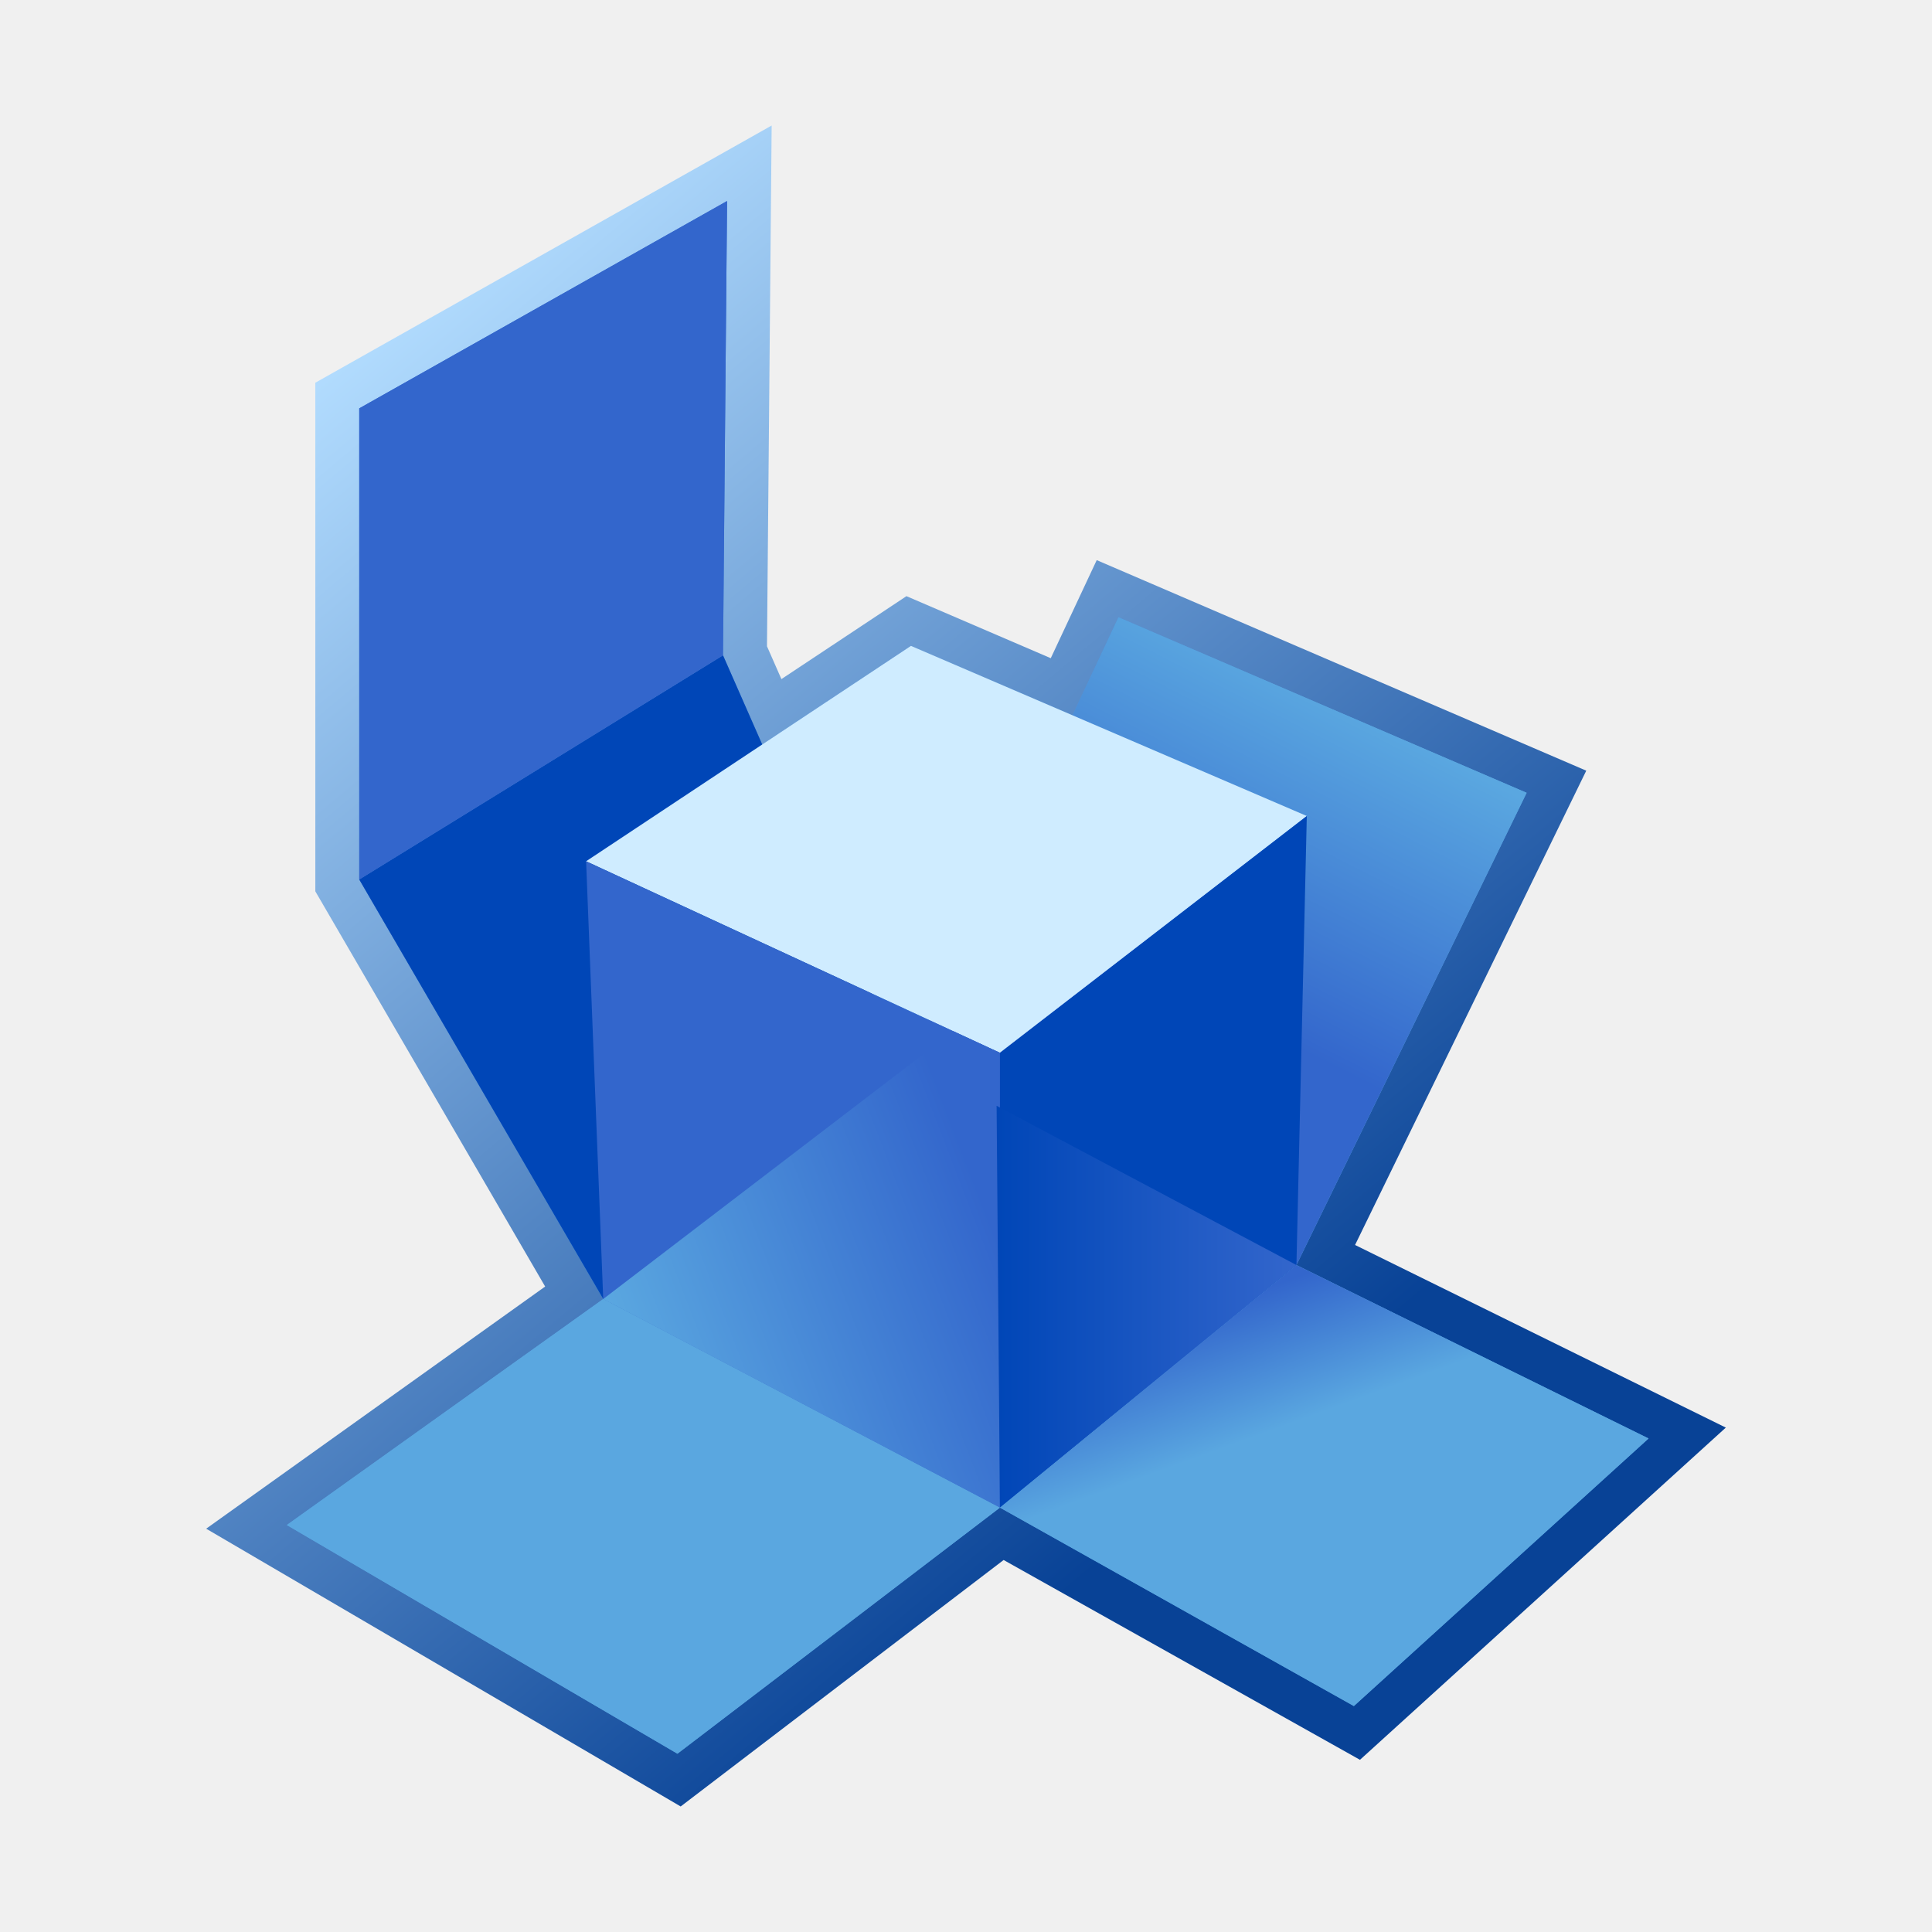
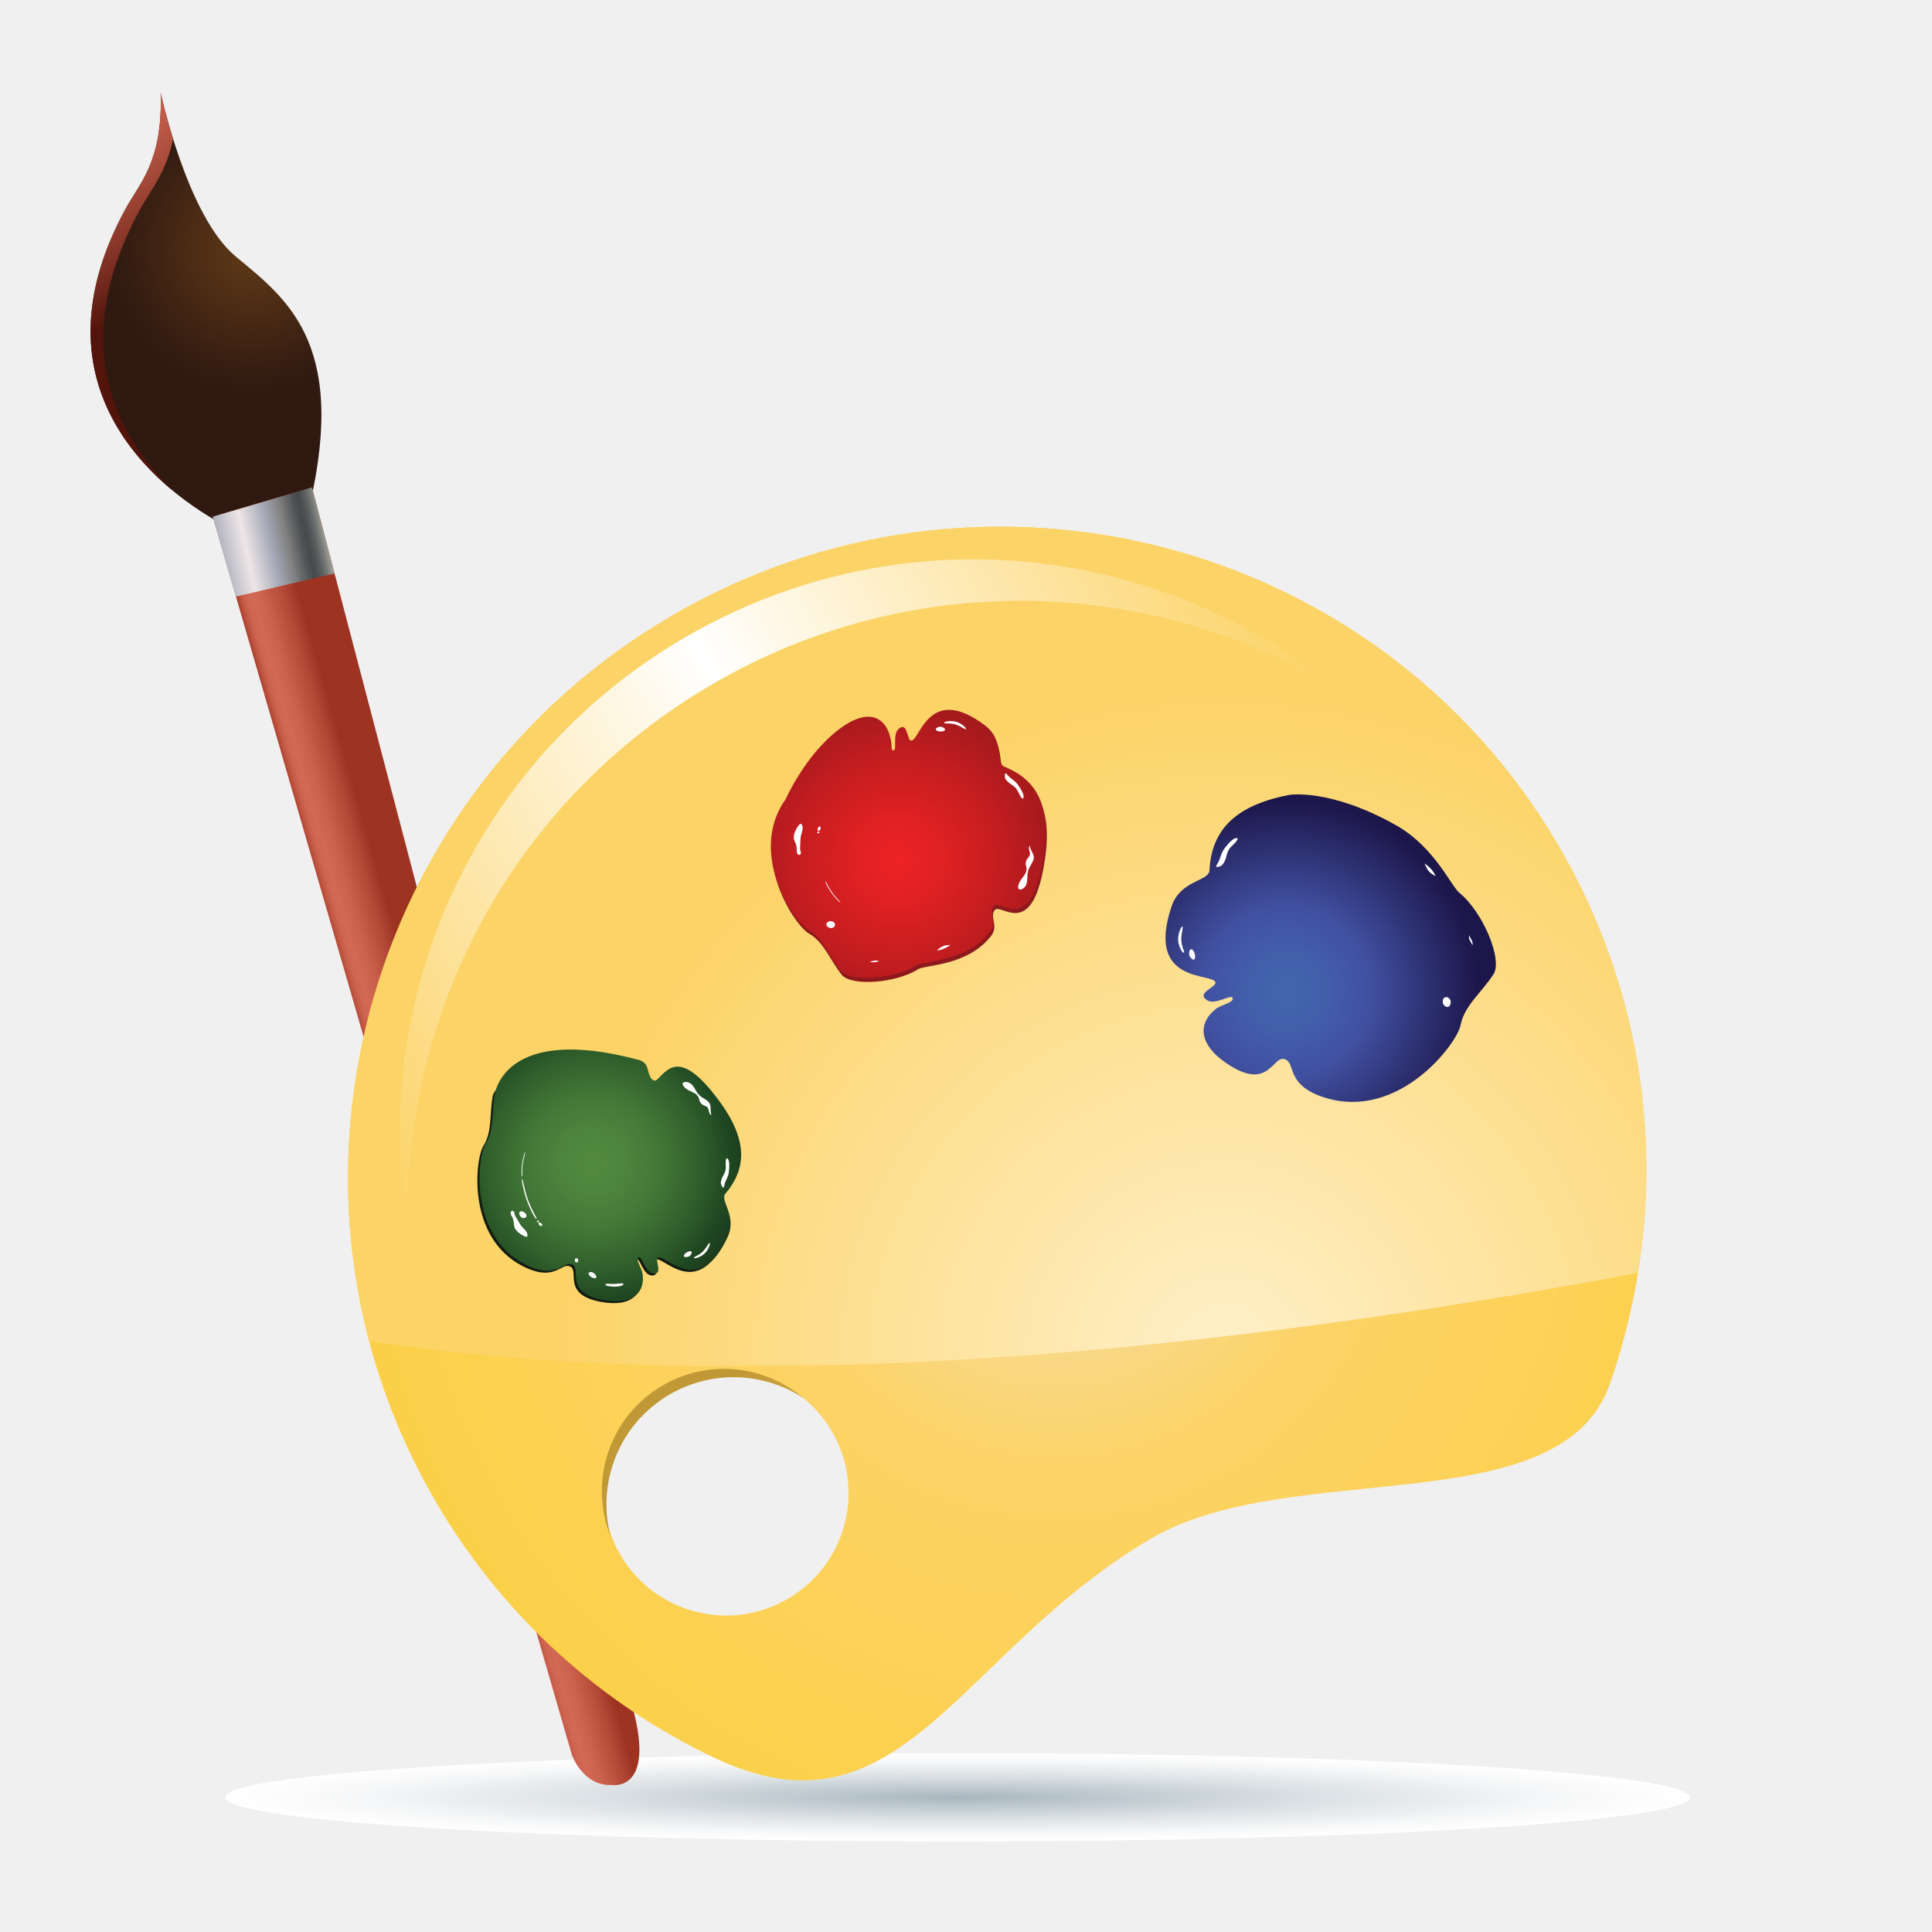
- <svg xmlns="http://www.w3.org/2000/svg" baseProfile="tiny" width="100%" height="100%" viewBox="0 0 88 87.999">
+ <svg xmlns="http://www.w3.org/2000/svg" version="1.1" id="图层_1" x="0px" y="0px" width="64px" height="64px" viewBox="0 0 64 64" style="enable-background:new 0 0 64 64;" xml:space="preserve">
+   <ellipse style="fill:#FFFFFF;" cx="15.903" cy="48.581" rx="0.119" ry="0.551" />
  <g>
+     <radialGradient id="SVGID_1_" cx="-1563.079" cy="-6431.788" r="77.692" gradientTransform="matrix(-0.3125 0 0 -0.0188 -456.75 -61.3794)" gradientUnits="userSpaceOnUse">
+       <stop offset="0" style="stop-color:#A7B6BE" />
+       <stop offset="0.125" style="stop-color:#B6C2C9" />
+       <stop offset="0.509" style="stop-color:#DDE3E6" />
+       <stop offset="0.814" style="stop-color:#F6F7F8" />
+       <stop offset="1" style="stop-color:#FFFFFF" />
+     </radialGradient>
+     <ellipse style="fill:url(#SVGID_1_);" cx="31.712" cy="59.538" rx="24.257" ry="1.462" />
    <g>
+       <radialGradient id="SVGID_2_" cx="895.316" cy="1384.153" r="4.69" gradientTransform="matrix(0.6626 -0.7489 0.7489 0.6626 -1621.466 -238.3953)" gradientUnits="userSpaceOnUse">
+         <stop offset="0.005" style="stop-color:#603A17" />
+         <stop offset="1" style="stop-color:#301911" />
+       </radialGradient>
+       <path style="fill:url(#SVGID_2_);" d="M7.77,17.567c0,0-7.588-3.316-3.622-10.627C4.629,6.053,5.39,5.376,5.324,3.078    c0,0,0.871,4.082,2.486,5.42c1.747,1.448,3.822,2.961,2.319,8.775L7.77,17.567z" />
+       <linearGradient id="SVGID_3_" gradientUnits="userSpaceOnUse" x1="894.356" y1="1374.539" x2="892.25" y2="1382.714" gradientTransform="matrix(0.6626 -0.7489 0.7489 0.6626 -1621.466 -238.3953)">
+         <stop offset="0" style="stop-color:#53140B" />
+         <stop offset="0.013" style="stop-color:#5D1B11" />
+         <stop offset="0.071" style="stop-color:#873629" />
+         <stop offset="0.128" style="stop-color:#A84C3C" />
+         <stop offset="0.182" style="stop-color:#C05B49" />
+         <stop offset="0.232" style="stop-color:#CE6551" />
+         <stop offset="0.275" style="stop-color:#D36854" />
+         <stop offset="0.377" style="stop-color:#CA624F" />
+         <stop offset="0.547" style="stop-color:#B15140" />
+         <stop offset="0.763" style="stop-color:#883729" />
+         <stop offset="1" style="stop-color:#53140B" />
+       </linearGradient>
+       <path style="fill:url(#SVGID_3_);" d="M4.628,6.956c0.36-0.664,0.869-1.218,1.106-2.353C5.464,3.733,5.324,3.078,5.324,3.078    C5.39,5.376,4.629,6.053,4.148,6.94c-2.56,4.717-0.308,7.771,1.611,9.344C3.911,14.52,2.186,11.459,4.628,6.956z" />
      <g>
-         <g>
-           <rect fill="none" width="88" height="87.999" />
-         </g>
+         <linearGradient id="SVGID_4_" gradientUnits="userSpaceOnUse" x1="875.916" y1="1407.598" x2="877.664" y2="1408.716" gradientTransform="matrix(0.6626 -0.7489 0.7489 0.6626 -1621.466 -238.3953)">
+           <stop offset="0" style="stop-color:#9E3322" />
+           <stop offset="0.008" style="stop-color:#A23726" />
+           <stop offset="0.059" style="stop-color:#B84D3A" />
+           <stop offset="0.116" style="stop-color:#C75C49" />
+           <stop offset="0.181" style="stop-color:#D06551" />
+           <stop offset="0.275" style="stop-color:#D36854" />
+           <stop offset="0.473" style="stop-color:#CA5F4B" />
+           <stop offset="0.799" style="stop-color:#B14634" />
+           <stop offset="1" style="stop-color:#9E3322" />
+         </linearGradient>
+         <path style="fill:url(#SVGID_4_);" d="M16.923,51.157l2.02,6.967c0,0,0.363,1.068,1.351,1.006c0,0,1.599,0.25,0.503-3.1     l-1.734-6.611l-2.558-9.754l-6.17-23.518L7.05,17.116l6.82,23.517L16.923,51.157z" />
      </g>
+       <linearGradient id="SVGID_5_" gradientUnits="userSpaceOnUse" x1="890.118" y1="1392.299" x2="886.971" y2="1389.991" gradientTransform="matrix(0.6626 -0.7489 0.7489 0.6626 -1621.466 -238.3953)">
+         <stop offset="0" style="stop-color:#E2E2CF" />
+         <stop offset="0.022" style="stop-color:#CBCCBC" />
+         <stop offset="0.073" style="stop-color:#9C9E95" />
+         <stop offset="0.121" style="stop-color:#777976" />
+         <stop offset="0.166" style="stop-color:#5C5F5F" />
+         <stop offset="0.206" style="stop-color:#4C5052" />
+         <stop offset="0.236" style="stop-color:#464A4D" />
+         <stop offset="0.281" style="stop-color:#525557" />
+         <stop offset="0.361" style="stop-color:#717273" />
+         <stop offset="0.394" style="stop-color:#808080" />
+         <stop offset="0.549" style="stop-color:#A8ACBA" />
+         <stop offset="0.751" style="stop-color:#EEE6E7" />
+         <stop offset="1" style="stop-color:#A8ACBA" />
+       </linearGradient>
+       <polygon style="fill:url(#SVGID_5_);" points="7.815,19.761 11.082,18.998 10.334,16.147 7.05,17.116   " />
+     </g>
+     <radialGradient id="SVGID_6_" cx="35.057" cy="39.131" r="29.554" gradientUnits="userSpaceOnUse">
+       <stop offset="0" style="stop-color:#F5DFB2" />
+       <stop offset="0.324" style="stop-color:#FCD367" />
+       <stop offset="1" style="stop-color:#FBCF3A" />
+     </radialGradient>
+     <path style="fill:url(#SVGID_6_);" d="M51.625,28.012c-5.967-10.201-19.126-13.604-29.394-7.599   c-10.267,6.003-13.756,19.141-7.79,29.342c2.236,3.824,5.482,6.691,9.207,8.467c6.216,2.964,8.083-3.51,14.5-7.264   c4.619-2.7,13.549-0.447,15.182-5.116C55.328,40.129,54.906,33.625,51.625,28.012z M26.1,52.962   c-1.935,1.131-4.418,0.48-5.548-1.453c-1.131-1.934-0.479-4.418,1.455-5.548c1.933-1.13,4.417-0.481,5.548,1.452   S28.033,51.831,26.1,52.962z" />
+     <radialGradient id="SVGID_7_" cx="-3073.638" cy="888.051" r="30.738" gradientTransform="matrix(-0.8632 0.5048 0.5048 0.8632 -3060.906 830.0797)" gradientUnits="userSpaceOnUse">
+       <stop offset="0" style="stop-color:#FFF0C9" />
+       <stop offset="0.72" style="stop-color:#FCD367" />
+     </radialGradient>
+     <path style="fill:url(#SVGID_7_);" d="M27.622,45.222c9.697-0.255,19.335-1.675,26.638-3.056c0.766-4.722-0.041-9.716-2.635-14.154   c-5.967-10.201-19.126-13.604-29.394-7.599C13.684,25.41,9.837,35.351,12.227,44.427c3.556,0.529,7.289,0.781,11.067,0.828   L27.622,45.222z" />
+     <linearGradient id="SVGID_8_" gradientUnits="userSpaceOnUse" x1="-3088.033" y1="864.483" x2="-3052.52" y2="864.483" gradientTransform="matrix(-0.8632 0.5048 0.5048 0.8632 -3060.906 830.0797)">
+       <stop offset="0" style="stop-color:#FCD367" />
+       <stop offset="0.494" style="stop-color:#FFFFFF" />
+       <stop offset="1" style="stop-color:#FCD367" />
+     </linearGradient>
+     <path style="fill:url(#SVGID_8_);" d="M23.561,22.687c-6.609,3.865-10.228,10.878-10.048,17.992   c-1.298-7.531,2.117-15.434,9.142-19.542c7.023-4.107,15.585-3.209,21.513,1.615C38.057,19.108,30.17,18.822,23.561,22.687z" />
+     <radialGradient id="SVGID_9_" cx="26.561" cy="51.464" r="6.398" gradientUnits="userSpaceOnUse">
+       <stop offset="0" style="stop-color:#FCD367" />
+       <stop offset="1" style="stop-color:#C19836" />
+     </radialGradient>
+     <path style="fill:url(#SVGID_9_);" d="M22.175,46.198c1.435-0.838,3.162-0.733,4.458,0.129c-1.276-1.098-3.155-1.325-4.689-0.428   c-1.755,1.025-2.449,3.163-1.719,4.995C19.76,49.114,20.508,47.173,22.175,46.198z" />
+     <g>
+       <path style="fill:#121C11;" d="M21.558,42.247c0.359,0.068,0.053-0.438,0.167-0.516c0.229-0.156,1.354,1.379,2.311-0.687    c0.323-0.698-0.271-1.206-0.078-1.434c0.646-0.762,0.803-1.679-0.164-3.019c-1.646-2.279-1.917-0.551-2.228-0.745    c-0.237-0.147-0.099-0.499-0.469-0.666c-1.114-0.499-2.266,0.173-2.556,0.151c-0.822-0.063-2.131,0.508-2.218,0.981    c-0.111,0.597-0.014,1.187-0.306,1.641c-0.28,0.435-0.568,3.05,1.311,3.996c1.069,0.538,1.253-0.144,1.564,0.008    c0.311,0.152-0.286,0.928,1.008,1.168c1.07,0.199,1.404-0.316,1.313-0.878c-0.03-0.188-0.26-0.496-0.115-0.533    C21.198,41.689,21.298,42.198,21.558,42.247z" />
      <g>
-         <linearGradient id="XMLID_7_" gradientUnits="userSpaceOnUse" x1="12.304" y1="18.38" x2="63.411" y2="79.287">
-           <stop offset="0" style="stop-color:#B3DDFF" />
-           <stop offset="0.815" style="stop-color:#084296" />
-           <stop offset="1" style="stop-color:#084296" />
-         </linearGradient>
-         <path fill="url(#XMLID_7_)" d="M32.135,7.415L14.363,17.432v23.167c0,0,8.926,15.351,10.468,18.001       c-2.386,1.704-15.44,11.03-15.44,11.03l21.613,12.652c0,0,12.907-9.85,14.71-11.226c1.979,1.109,16.231,9.101,16.231,9.101       l16.664-15.132c0,0-14.066-6.929-16.888-8.318c1.467-3.01,10.531-21.604,10.531-21.604l-22.298-9.59       c0,0-1.486,3.173-2.093,4.467c-2.046-0.88-6.573-2.826-6.573-2.826s-3.713,2.463-5.696,3.778       c-0.327-0.744-0.542-1.233-0.657-1.495c0.007-0.824,0.213-23.72,0.213-23.72L32.135,7.415z" />
-         <linearGradient id="XMLID_8_" gradientUnits="userSpaceOnUse" x1="40.828" y1="52.191" x2="16.2" y2="21.135">
-           <stop offset="0" style="stop-color:#5AA7E0" />
-           <stop offset="1" style="stop-color:#3366CC" />
-         </linearGradient>
-         <polygon fill="url(#XMLID_8_)" points="59.051,57.621 69.536,36.111 50.944,28.115 48.852,32.581 41.493,29.418 34.719,33.911        32.932,29.849 33.117,9.157 16.363,18.601 16.363,40.06 27.476,59.169 13.064,69.463 30.856,79.879 45.546,68.669        61.667,77.708 75.089,65.521 " />
-         <linearGradient id="XMLID_9_" gradientUnits="userSpaceOnUse" x1="60.585" y1="31.876" x2="53.858" y2="45.112">
-           <stop offset="0" style="stop-color:#5AA7E0" />
-           <stop offset="1" style="stop-color:#3366CC" />
-         </linearGradient>
-         <polygon fill="url(#XMLID_9_)" points="41.26,48.783 50.944,28.115 69.536,36.111 59.051,57.621 " />
-         <polygon fill="#0046B7" points="16.363,40.06 27.476,59.169 41.26,48.783 32.932,29.849 " />
-         <polygon fill="#3366CC" points="16.363,40.06 16.363,18.601 33.117,9.157 32.932,29.849 " />
-         <polygon fill="#CFECFF" points="26.696,39.23 41.493,29.418 59.523,37.168 45.546,47.954 " />
-         <path fill="#5AA7E0" d="M41.954,55.286" />
-         <polygon fill="#3366CC" points="26.696,39.23 27.476,59.169 45.546,68.669 45.546,47.954 " />
-         <polygon fill="#5AA7E0" points="13.064,69.463 27.476,59.169 45.546,68.669 30.856,79.879 " />
-         <linearGradient id="XMLID_10_" gradientUnits="userSpaceOnUse" x1="29.209" y1="63.684" x2="48.71" y2="56.198">
-           <stop offset="0" style="stop-color:#5AA7E0" />
-           <stop offset="0.006" style="stop-color:#5AA7E0" />
-           <stop offset="0.85" style="stop-color:#3366CC" />
-           <stop offset="1" style="stop-color:#3366CC" />
-         </linearGradient>
-         <polygon fill="url(#XMLID_10_)" points="43.423,46.971 27.476,59.169 45.546,68.669 45.546,47.954 " />
-         <polygon fill="#0046B7" points="45.546,47.954 45.546,68.669 59.051,57.621 59.523,37.168 " />
-         <linearGradient id="XMLID_11_" gradientUnits="userSpaceOnUse" x1="45.394" y1="59.519" x2="59.051" y2="59.519">
-           <stop offset="0" style="stop-color:#0046B7" />
-           <stop offset="1" style="stop-color:#3366CC" />
-         </linearGradient>
-         <polygon fill="url(#XMLID_11_)" points="45.394,50.368 45.546,68.669 59.051,57.621 " />
-         <linearGradient id="XMLID_12_" gradientUnits="userSpaceOnUse" x1="60.895" y1="68.681" x2="57.295" y2="58.792">
-           <stop offset="0" style="stop-color:#5AA7E0" />
-           <stop offset="0.41" style="stop-color:#5AA7E0" />
-           <stop offset="1" style="stop-color:#3366CC" />
-         </linearGradient>
-         <polygon fill="url(#XMLID_12_)" points="61.667,77.708 45.546,68.669 59.051,57.621 75.089,65.521 " />
+         <radialGradient id="SVGID_10_" cx="-259.101" cy="259.54" r="6.699" gradientTransform="matrix(0.183 -0.9831 -0.9831 -0.183 322.2166 -168.7041)" gradientUnits="userSpaceOnUse">
+           <stop offset="0" style="stop-color:#528A3F" />
+           <stop offset="0.154" style="stop-color:#4E853D" />
+           <stop offset="0.333" style="stop-color:#437737" />
+           <stop offset="0.524" style="stop-color:#31602C" />
+           <stop offset="0.674" style="stop-color:#1F4822" />
+           <stop offset="0.989" style="stop-color:#121C11" />
+         </radialGradient>
+         <path style="fill:url(#SVGID_10_);" d="M21.167,35.114c0.392,0.105,0.232,0.518,0.469,0.666c0.312,0.195,0.583-1.535,2.228,0.745     c0.967,1.339,0.81,2.257,0.164,3.019c-0.193,0.228,0.401,0.734,0.077,1.433c-0.956,2.065-2.08,0.53-2.31,0.688     c-0.114,0.079,0.193,0.583-0.167,0.517c-0.259-0.049-0.359-0.559-0.46-0.533c-0.145,0.037,0.085,0.347,0.116,0.534     c0.091,0.562-0.244,1.077-1.313,0.878c-1.294-0.241-0.697-1.016-1.008-1.168c-0.312-0.152-0.495,0.529-1.564-0.008     c-1.879-0.947-1.591-3.562-1.312-3.996c0.292-0.455,0.194-1.044,0.305-1.641C16.392,36.247,16.674,33.903,21.167,35.114z" />
+         <path style="fill:#FFFFFF;" d="M17.398,40.962c0.097,0.036,0.079-0.064,0.063-0.11c-0.036-0.099-0.136-0.167-0.2-0.251     c-0.072-0.098-0.1-0.181-0.191-0.313c-0.028-0.042-0.021-0.21-0.117-0.172c-0.056,0.021-0.037,0.122-0.005,0.168     c0.055,0.079,0.072,0.171,0.081,0.302C17.042,40.784,17.303,40.925,17.398,40.962z" />
+         <path style="fill:#FFFFFF;" d="M17.291,40.339c0.073,0.031,0.159-0.01,0.149-0.082c-0.009-0.063-0.115-0.139-0.172-0.133     C17.137,40.138,17.222,40.31,17.291,40.339z" />
+         <path style="fill:#FFFFFF;" d="M20.058,42.556c0.011-0.057,0.13-0.016,0.273-0.023c0.158-0.01,0.331-0.037,0.324-0.004     C20.63,42.669,20.044,42.626,20.058,42.556z" />
+         <path style="fill:#FFFFFF;" d="M19.588,42.139c0.116,0.007,0.261,0.228,0.095,0.202C19.517,42.315,19.416,42.127,19.588,42.139z" />
+         <path style="fill:#FFFFFF;" d="M19.074,41.812c0.098,0.043,0.103-0.125,0.031-0.131C19.027,41.675,19.028,41.792,19.074,41.812z" />
+         <path style="fill:#FFFFFF;" d="M23.323,41.54c-0.116,0.102-0.346,0.184-0.334,0.117c0.004-0.025,0.162-0.07,0.288-0.193     c0.134-0.13,0.215-0.336,0.238-0.284C23.528,41.21,23.47,41.412,23.323,41.54z" />
+         <path style="fill:#FFFFFF;" d="M22.834,41.614c0.059-0.041,0.098-0.116,0.075-0.148c-0.039-0.059-0.252,0.039-0.256,0.139     C22.651,41.655,22.784,41.648,22.834,41.614z" />
+         <path style="fill:#FFFFFF;" d="M23.988,39.296c-0.023,0.121-0.105-0.05-0.107-0.082c-0.008-0.104,0.04-0.207,0.09-0.297     c0.045-0.08,0.081-0.174,0.073-0.268c-0.006-0.072-0.013-0.295,0.038-0.278c0.104,0.035,0.079,0.335,0.058,0.482     C24.119,38.999,24.024,39.101,23.988,39.296z" />
+         <path style="fill:#FFFFFF;" d="M23.57,36.94c-0.059-0.119,0.004-0.293-0.07-0.4c-0.09-0.133-0.257-0.154-0.388-0.32     c-0.081-0.103-0.115-0.228-0.22-0.315c-0.134-0.11-0.353-0.075-0.252,0.069c0.128,0.188,0.381,0.177,0.486,0.354     c0.049,0.084,0.03,0.166,0.123,0.248c0.07,0.063,0.145,0.048,0.201,0.129C23.489,36.76,23.474,36.923,23.57,36.94z" />
+         <path style="fill:#FFFFFF;" d="M17.498,39.766c0.148,0.396,0.284,0.563,0.277,0.601c-0.014,0.07-0.182-0.229-0.311-0.574     c-0.15-0.402-0.192-0.754-0.171-0.74C17.336,39.083,17.354,39.38,17.498,39.766z" />
+         <path style="fill:#FFFFFF;" d="M17.92,40.616c-0.055-0.011-0.14-0.133-0.036-0.113C17.988,40.522,17.976,40.626,17.92,40.616z" />
+         <path style="fill:#FFFFFF;" d="M17.782,40.462c0.01-0.056,0.11-0.016,0.069,0.014C17.811,40.503,17.782,40.462,17.782,40.462z" />
+         <path style="fill:#FFFFFF;" d="M17.315,38.589c-0.028,0.243-0.002,0.365-0.016,0.383c-0.025,0.033-0.034-0.166-0.009-0.379     c0.028-0.247,0.1-0.439,0.106-0.426C17.412,38.194,17.343,38.352,17.315,38.589z" />
+       </g>
+     </g>
+     <g>
+       <radialGradient id="SVGID_11_" cx="-96.131" cy="365.978" r="7.244" gradientTransform="matrix(0.5426 -0.84 0.84 0.5426 -212.6746 -246.4817)" gradientUnits="userSpaceOnUse">
+         <stop offset="0.022" style="stop-color:#4265AE" />
+         <stop offset="0.194" style="stop-color:#425EAA" />
+         <stop offset="0.388" style="stop-color:#4150A1" />
+         <stop offset="0.414" style="stop-color:#3F4D9C" />
+         <stop offset="0.882" style="stop-color:#1C164A" />
+       </radialGradient>
+       <path style="fill:url(#SVGID_11_);" d="M46.234,27.33c1.281,0.718,1.838,2.027,2.111,2.247c0.771,0.625,1.443,2.208,1.129,2.696    c-0.398,0.613-0.971,1.047-1.092,1.688c-0.115,0.611-2.025,3.137-4.453,2.412c-1.381-0.415-0.977-1.164-1.375-1.288    c-0.396-0.124-0.518,1.048-1.848,0.188c-1.102-0.711-0.969-1.439-0.424-1.854c0.182-0.14,0.641-0.222,0.543-0.373    c-0.066-0.104-0.576,0.259-0.842,0.085c-0.371-0.238,0.314-0.426,0.279-0.589c-0.07-0.327-2.324,0.085-1.453-2.514    c0.295-0.879,1.234-0.83,1.254-1.189c0.066-1.201,0.688-2.133,2.643-2.505C42.707,26.333,44.043,26.103,46.234,27.33z" />
+       <path style="fill:#FFFFFF;" d="M48.051,33.246c0.053-0.237-0.287-0.319-0.256-0.033C47.811,33.343,48.008,33.442,48.051,33.246z" />
+       <path style="fill:#FFFFFF;" d="M39.029,31.169c0.018,0.184,0.152,0.447,0.195,0.379c0.016-0.027-0.084-0.197-0.092-0.407    c-0.01-0.225,0.09-0.473,0.027-0.447C39.125,30.709,39.006,30.934,39.029,31.169z" />
+       <path style="fill:#FFFFFF;" d="M39.395,31.637c-0.016-0.085,0.012-0.182,0.059-0.191c0.082-0.019,0.188,0.243,0.109,0.335    C39.523,31.824,39.41,31.709,39.395,31.637z" />
+       <path style="fill:#FFFFFF;" d="M40.305,28.654c-0.08,0.125,0.133,0.043,0.162,0.017c0.092-0.084,0.137-0.214,0.166-0.333    c0.027-0.109,0.074-0.218,0.156-0.294c0.066-0.059,0.256-0.249,0.199-0.275c-0.119-0.054-0.348,0.228-0.451,0.374    C40.436,28.285,40.436,28.454,40.305,28.654z" />
+       <path style="fill:#FFFFFF;" d="M48.662,31.029c-0.008,0.105,0.07,0.171,0.115,0.286c0.029-0.139-0.072-0.223-0.107-0.335    C48.67,30.98,48.666,30.998,48.662,31.029z" />
+       <path style="fill:#FFFFFF;" d="M47.188,28.604c0.176,0.113,0.299,0.257,0.371,0.422c-0.107-0.06-0.17-0.095-0.25-0.192    C47.27,28.789,47.246,28.712,47.188,28.604z" />
+     </g>
+     <g>
+       <path style="fill:#8D191C;" d="M29.814,24.275c0.299-0.237,0.263,0.376,0.405,0.394c0.288,0.033,0.576-1.929,2.462-0.492    c0.636,0.486,0.337,1.241,0.626,1.357c0.966,0.387,1.557,1.155,1.318,2.86c-0.404,2.899-1.496,1.439-1.688,1.771    c-0.146,0.252,0.152,0.508-0.108,0.842c-0.782,1.003-2.171,0.944-2.426,1.105c-0.726,0.46-2.209,0.569-2.521,0.177    c-0.394-0.496-0.59-1.085-1.08-1.361c-0.469-0.264-2.009-2.531-0.739-4.318c0.722-1.016,1.223-0.477,1.436-0.769    c0.212-0.292-0.714-0.715,0.359-1.566c0.888-0.704,1.447-0.393,1.636,0.168c0.064,0.188,0.003,0.585,0.154,0.548    C29.755,24.965,29.599,24.446,29.814,24.275z" />
+       <g>
+         <radialGradient id="SVGID_12_" cx="-115.014" cy="296.516" r="6.985" gradientTransform="matrix(0.6214 0.7835 -0.7835 0.6214 333.528 -65.6576)" gradientUnits="userSpaceOnUse">
+           <stop offset="0.022" style="stop-color:#EC2224" />
+           <stop offset="0.192" style="stop-color:#E12123" />
+           <stop offset="0.493" style="stop-color:#C31D20" />
+           <stop offset="0.887" style="stop-color:#92181B" />
+           <stop offset="1" style="stop-color:#831619" />
+         </radialGradient>
+         <path style="fill:url(#SVGID_12_);" d="M27.82,24.138c0.909-0.677,1.448-0.394,1.637,0.167c0.063,0.188,0.003,0.585,0.154,0.549     c0.104-0.026-0.051-0.544,0.165-0.715c0.298-0.237,0.262,0.377,0.404,0.394c0.288,0.034,0.576-1.929,2.461-0.493     c0.639,0.486,0.337,1.242,0.628,1.357c0.965,0.387,1.557,1.155,1.318,2.86c-0.404,2.899-1.496,1.44-1.688,1.77     c-0.146,0.252,0.153,0.509-0.107,0.843c-0.783,1.001-2.17,0.944-2.427,1.105c-0.726,0.459-2.209,0.569-2.521,0.177     c-0.393-0.496-0.589-1.085-1.08-1.362c-0.469-0.264-2.008-2.531-0.738-4.318C26.026,26.473,26.68,24.988,27.82,24.138z" />
+         <path style="fill:#FFFFFF;" d="M26.475,27.322c0.071-0.081,0.104,0.021,0.111,0.07c0.016,0.109-0.044,0.22-0.061,0.328     c-0.02,0.126-0.004,0.215-0.024,0.382c-0.005,0.052,0.083,0.204-0.024,0.216c-0.061,0.007-0.093-0.096-0.086-0.152     c0.012-0.101-0.017-0.194-0.073-0.318C26.233,27.659,26.405,27.403,26.475,27.322z" />
+         <path style="fill:#FFFFFF;" d="M27.441,30.717c0.18,0.107,0.341-0.147,0.099-0.201C27.429,30.492,27.291,30.627,27.441,30.717z" />
+         <path style="fill:#FFFFFF;" d="M31.647,23.902c-0.155-0.035-0.408,0-0.364,0.055c0.017,0.021,0.184-0.013,0.359,0.039     c0.187,0.055,0.362,0.205,0.358,0.146C31.998,24.108,31.846,23.949,31.647,23.902z" />
+         <path style="fill:#FFFFFF;" d="M31.163,24.073c0.074,0.009,0.146,0.059,0.142,0.1c-0.009,0.072-0.252,0.087-0.304-0.003     C30.973,24.125,31.099,24.066,31.163,24.073z" />
+         <path style="fill:#FFFFFF;" d="M33.354,25.646c-0.081-0.101-0.072,0.096-0.059,0.127c0.043,0.099,0.138,0.171,0.227,0.229     c0.082,0.053,0.158,0.121,0.197,0.21c0.03,0.069,0.133,0.278,0.171,0.239c0.078-0.082-0.091-0.347-0.182-0.473     C33.619,25.855,33.48,25.809,33.354,25.646z" />
+         <path style="fill:#FFFFFF;" d="M34.115,28.019c0.004,0.139,0.146,0.267,0.131,0.404c-0.02,0.164-0.162,0.266-0.201,0.482     c-0.025,0.134,0.005,0.265-0.05,0.398c-0.068,0.167-0.287,0.242-0.266,0.059c0.027-0.235,0.266-0.348,0.276-0.562     c0.005-0.101-0.055-0.167-0.009-0.289c0.034-0.092,0.11-0.114,0.123-0.216C34.129,28.225,34.036,28.081,34.115,28.019z" />
+         <path style="fill:#FFFFFF;" d="M29.086,31.833c-0.084-0.037-0.159,0.01-0.265,0.015c0.105,0.063,0.202,0.002,0.304,0.005     C29.125,31.853,29.113,31.845,29.086,31.833z" />
+         <path style="fill:#FFFFFF;" d="M31.483,31.299c-0.142,0.111-0.292,0.172-0.449,0.187c0.079-0.071,0.125-0.113,0.227-0.152     C31.309,31.314,31.379,31.315,31.483,31.299z" />
+         <path style="fill:#FFFFFF;" d="M27.124,27.386c-0.047,0.036-0.064,0.191,0.021,0.122C27.231,27.44,27.169,27.349,27.124,27.386z" />
+         <path style="fill:#FFFFFF;" d="M27.071,27.595c0.037,0.046,0.109-0.04,0.057-0.045C27.078,27.544,27.071,27.595,27.071,27.595z" />
+         <path style="fill:#FFFFFF;" d="M27.554,29.547c-0.145-0.21-0.181-0.336-0.201-0.345c-0.04-0.019,0.049,0.168,0.176,0.353     c0.147,0.214,0.306,0.356,0.306,0.342C27.834,29.863,27.694,29.752,27.554,29.547z" />
      </g>
    </g>
  </g>
</svg>
